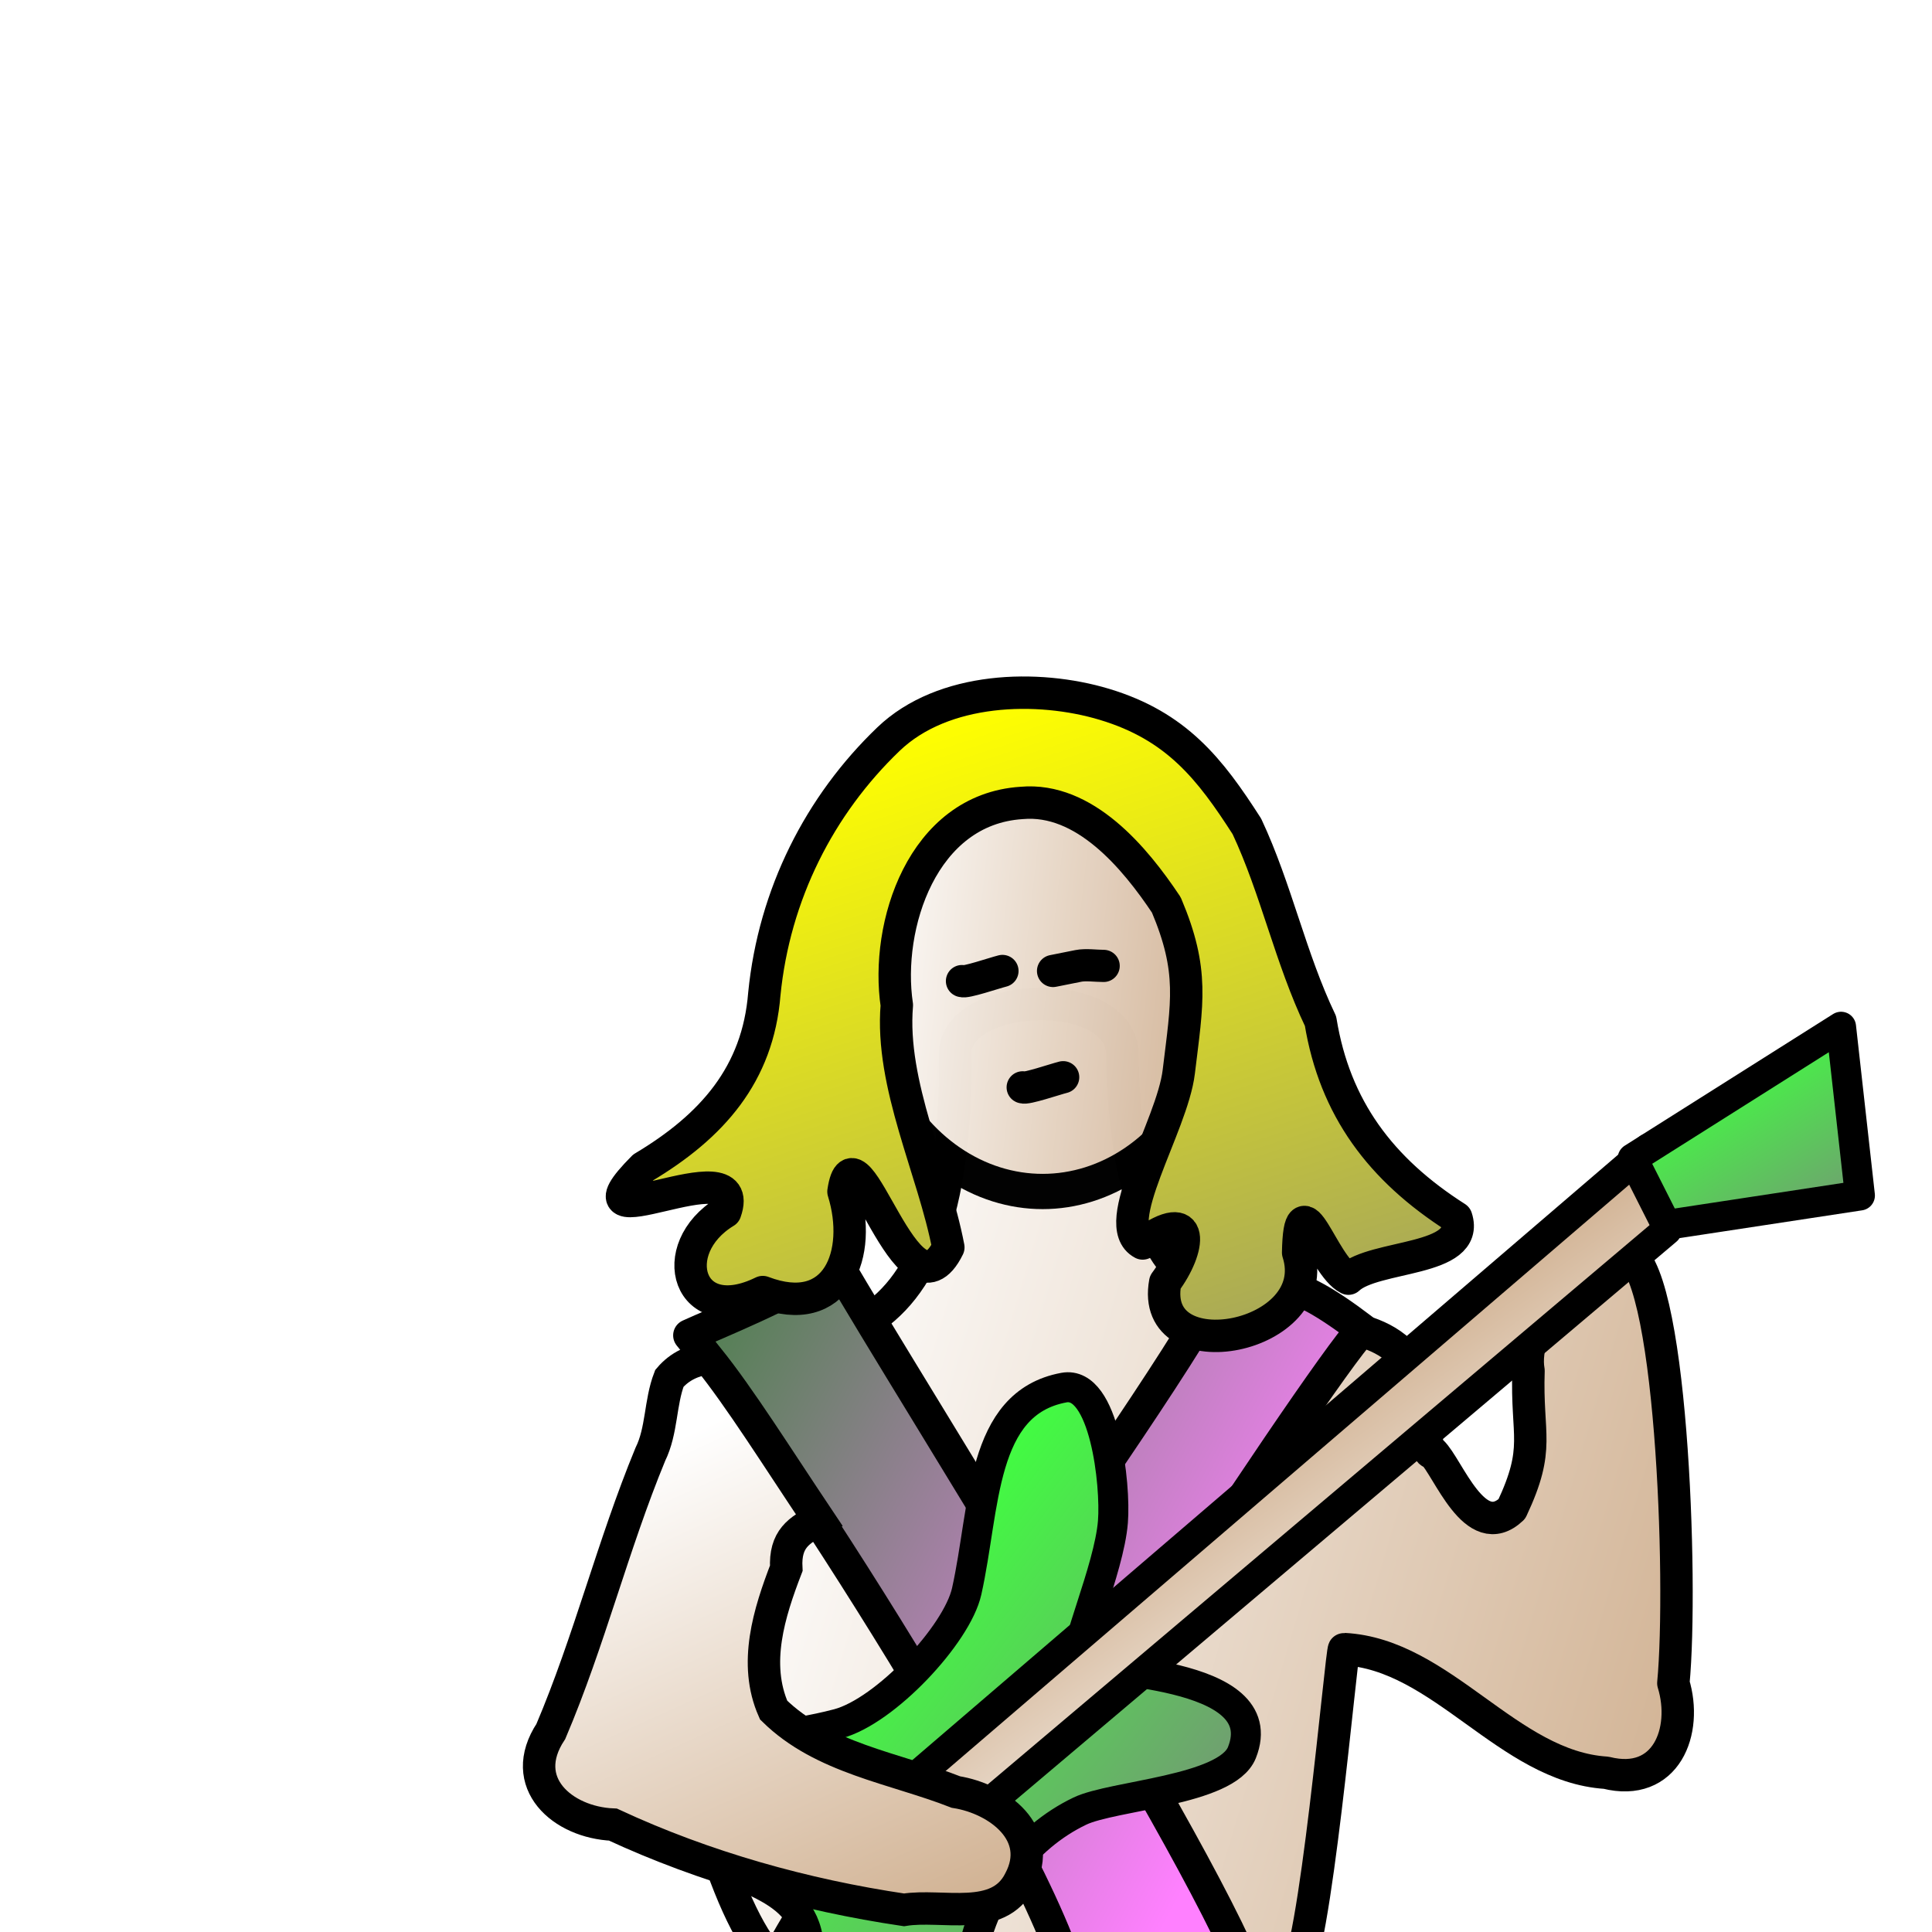
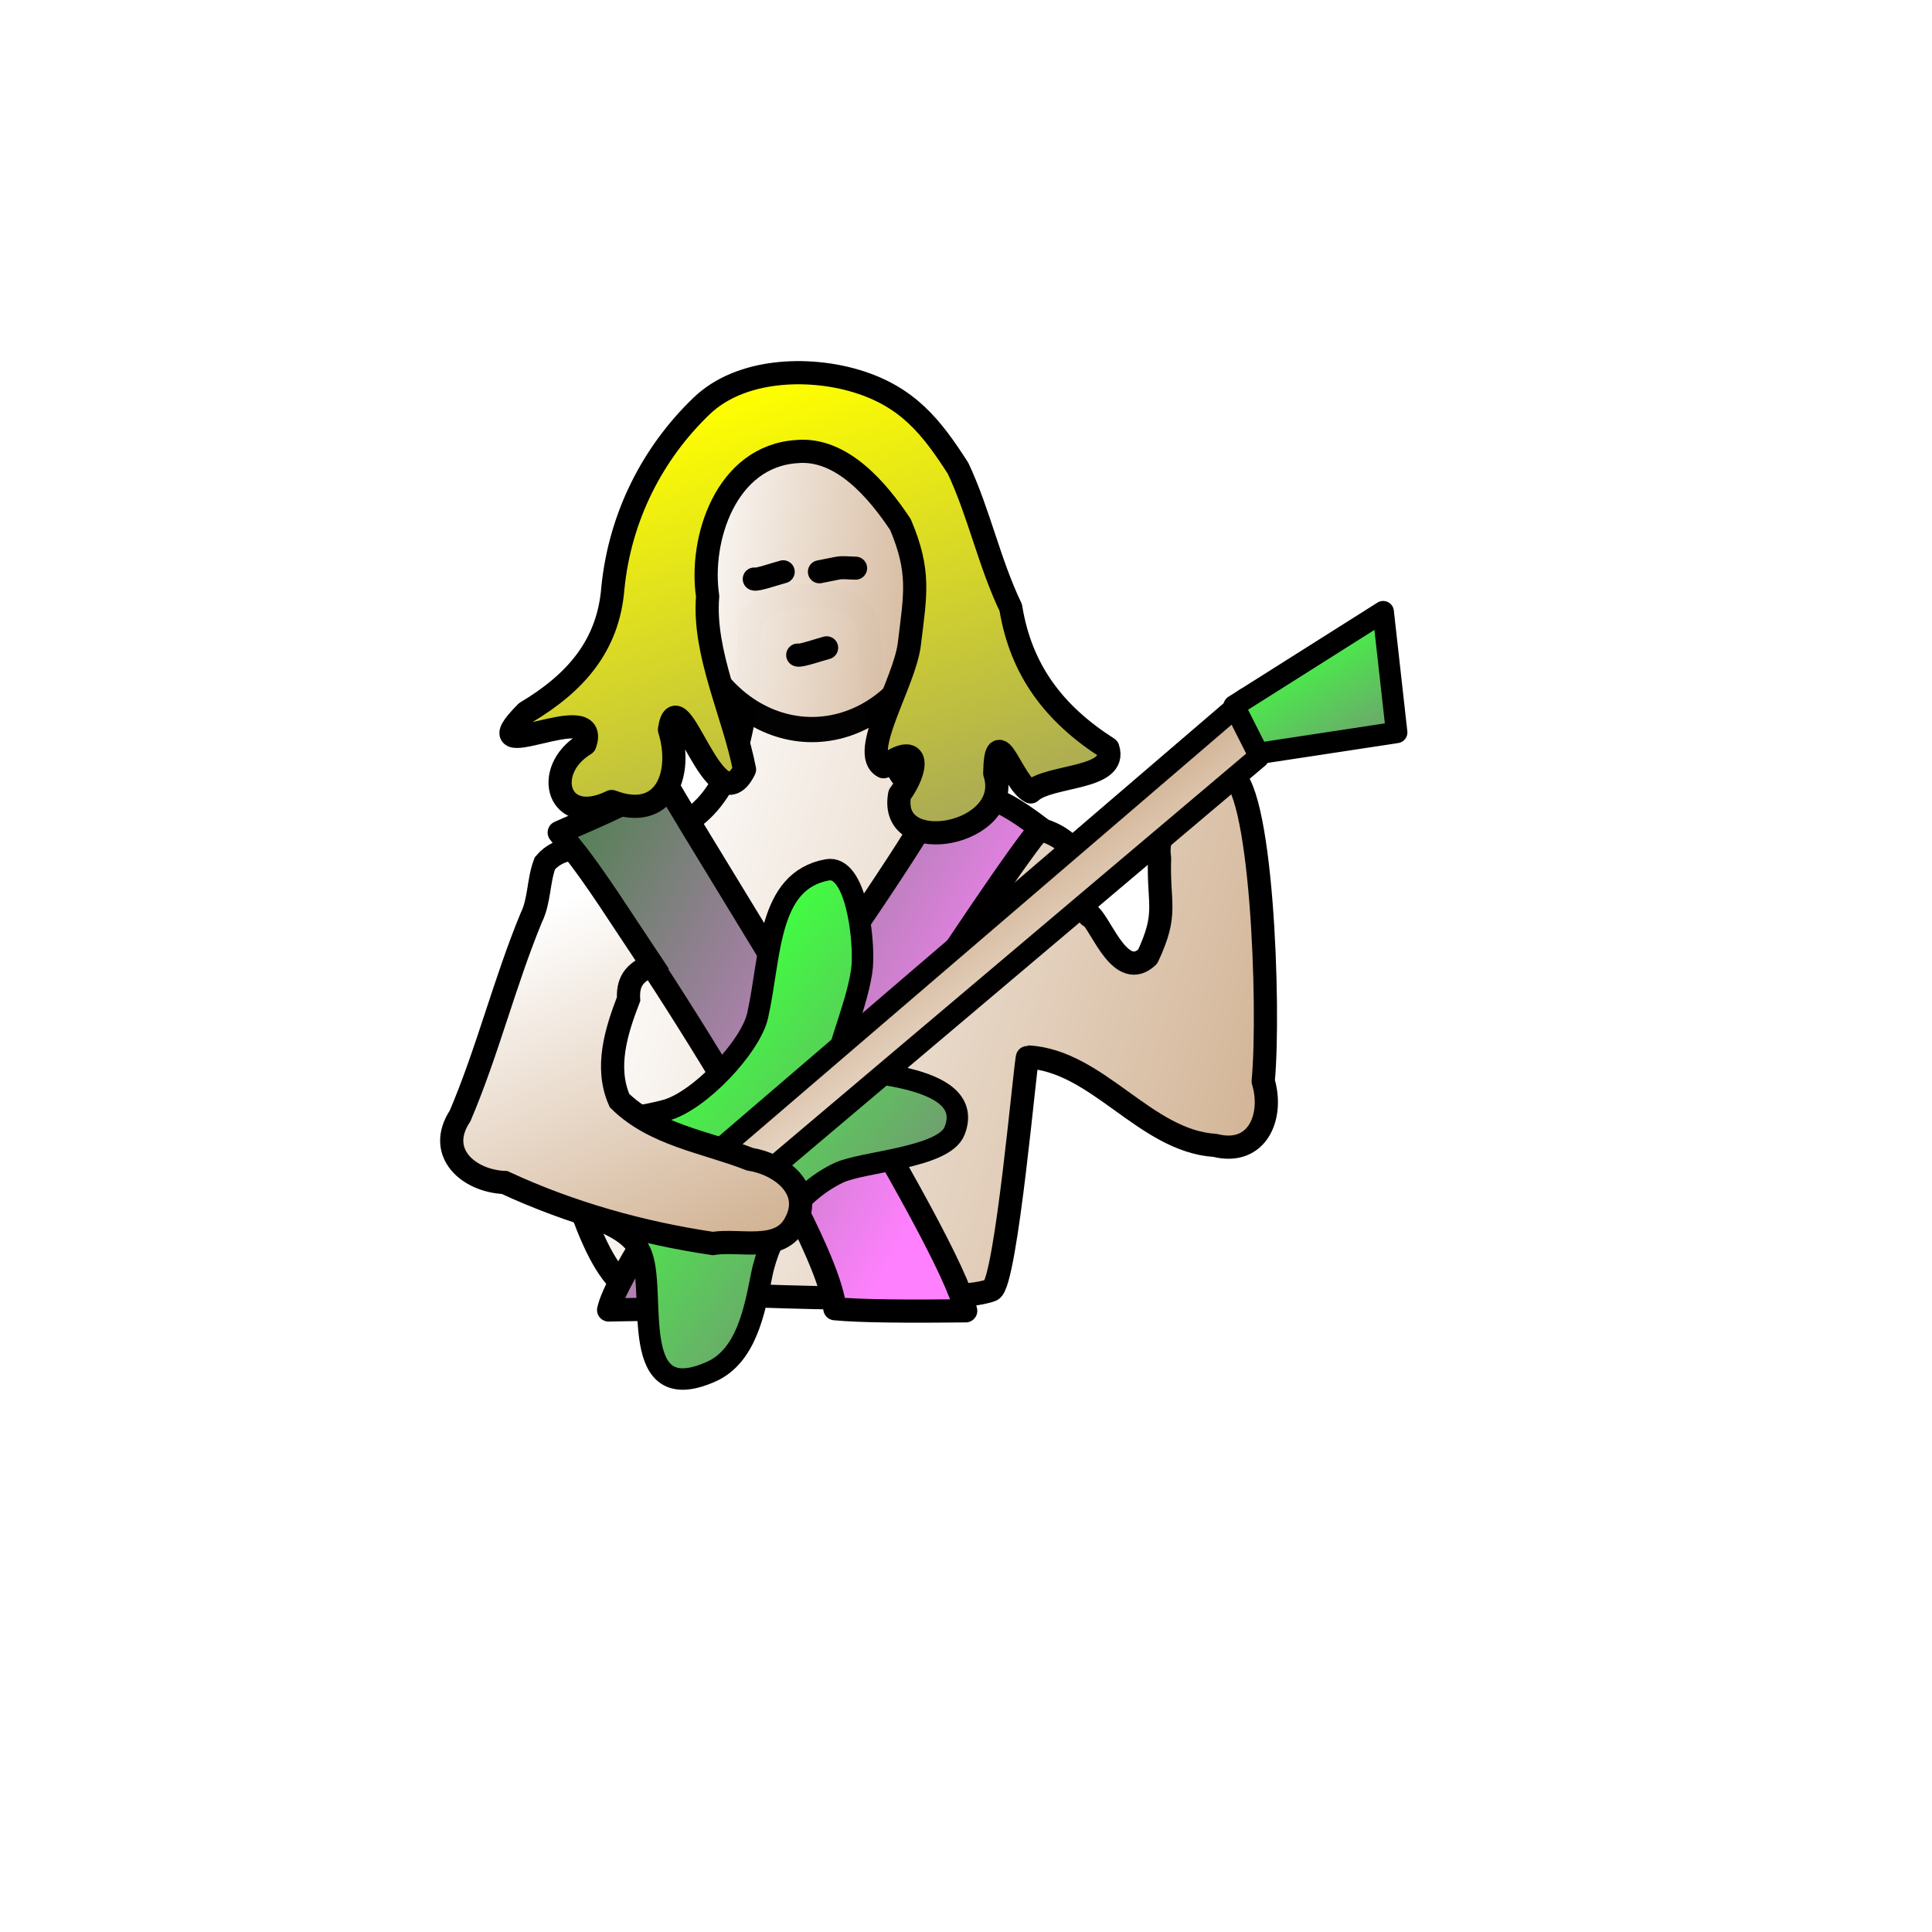
- <svg xmlns="http://www.w3.org/2000/svg" xmlns:xlink="http://www.w3.org/1999/xlink" overflow="hidden" viewBox="-100 -100 900 900" id="svg36220" version="1.0">
+ <svg xmlns="http://www.w3.org/2000/svg" xmlns:xlink="http://www.w3.org/1999/xlink" overflow="hidden" viewBox="-143 -20 1258 1258" id="svg36220" version="1.0">
  <defs id="defs36222">
    <linearGradient xlink:href="#linearGradient2977" id="linearGradient2983" x1="266.054" y1="588.673" x2="548.098" y2="789.982" gradientUnits="userSpaceOnUse" gradientTransform="matrix(-0.186846,-0.652384,-0.653506,0.211668,867.6248,912.1052)" />
    <linearGradient id="linearGradient3099">
      <stop style="stop-color:#ffffff;stop-opacity:1" offset="0" id="stop3101" />
      <stop style="stop-color:#d0b090;stop-opacity:1" offset="1" id="stop3103" />
    </linearGradient>
    <linearGradient xlink:href="#linearGradient3099" id="linearGradient2975" x1="432.667" y1="411.333" x2="634.667" y2="478" gradientUnits="userSpaceOnUse" gradientTransform="matrix(-0.186846,-0.652384,-0.653506,0.211668,867.6248,912.1052)" />
    <linearGradient id="linearGradient2977">
      <stop style="stop-color:#808080;stop-opacity:1;" offset="0" id="stop2979" />
      <stop style="stop-color:#40ff40;stop-opacity:1;" offset="1" id="stop2981" />
    </linearGradient>
    <linearGradient xlink:href="#linearGradient2977" id="linearGradient2993" x1="86.189" y1="245.658" x2="192.446" y2="150.666" gradientUnits="userSpaceOnUse" gradientTransform="matrix(-0.781045,-0.235361,-0.259086,0.798409,898.5019,314.11)" />
    <linearGradient id="linearGradient3237">
      <stop id="stop3239" offset="0" style="stop-color:#408040;stop-opacity:1;" />
      <stop id="stop3241" offset="1" style="stop-color:#ff80ff;stop-opacity:1;" />
    </linearGradient>
    <linearGradient id="linearGradient3224">
      <stop style="stop-color:#808080;stop-opacity:1;" offset="0" id="stop3226" />
      <stop style="stop-color:yellow;stop-opacity:1;" offset="1" id="stop3228" />
    </linearGradient>
    <linearGradient xlink:href="#linearGradient3070" id="linearGradient3140" gradientUnits="userSpaceOnUse" gradientTransform="matrix(0.71912,4.944956e-4,-8.938622e-3,0.739105,891.0352,44.69319)" x1="275.244" y1="458.656" x2="522.976" y2="519.062" />
    <linearGradient id="linearGradient3070">
      <stop style="stop-color:#ffffff;stop-opacity:1;" offset="0" id="stop3072" />
      <stop style="stop-color:#d0b090;stop-opacity:1" offset="1" id="stop3074" />
    </linearGradient>
    <linearGradient xlink:href="#linearGradient3070" id="linearGradient3092" x1="300.273" y1="623.782" x2="774.046" y2="764.899" gradientUnits="userSpaceOnUse" gradientTransform="translate(-4.436303,74.92558)" />
    <linearGradient xlink:href="#linearGradient3070" id="linearGradient3365" gradientUnits="userSpaceOnUse" gradientTransform="matrix(0.745982,6.886275e-2,-6.479489e-2,0.701916,191.9741,72.0527)" x1="203.602" y1="387.724" x2="542.608" y2="475.629" />
    <linearGradient xlink:href="#linearGradient3070" id="linearGradient3369" gradientUnits="userSpaceOnUse" gradientTransform="matrix(0.32741,-0.166193,0.121832,0.276848,377.2478,323.9419)" x1="307.03" y1="442.263" x2="533.927" y2="487.512" />
    <linearGradient xlink:href="#linearGradient3070" id="linearGradient3379" x1="298.667" y1="435" x2="550.189" y2="468.767" gradientUnits="userSpaceOnUse" />
    <linearGradient xlink:href="#linearGradient3070" id="linearGradient1927" gradientUnits="userSpaceOnUse" gradientTransform="matrix(0.883471,8.155451e-2,-7.321062e-2,0.793083,82.15832,63.90848)" x1="275.244" y1="458.656" x2="771.403" y2="497.969" />
    <linearGradient xlink:href="#linearGradient3070" id="linearGradient1935" gradientUnits="userSpaceOnUse" gradientTransform="matrix(0.979444,0.201717,-0.201717,0.979444,560.6328,108.4432)" x1="456.672" y1="496.708" x2="675.573" y2="496.708" />
    <linearGradient xlink:href="#linearGradient3070" id="linearGradient4630" gradientUnits="userSpaceOnUse" x1="409.667" y1="725.855" x2="162.975" y2="762.521" gradientTransform="matrix(-0.923743,0,0,0.920465,809.8236,55.03776)" />
    <linearGradient xlink:href="#linearGradient3070" id="linearGradient4640" x1="368.667" y1="673.333" x2="424.667" y2="686.667" gradientUnits="userSpaceOnUse" />
    <linearGradient xlink:href="#linearGradient3070" id="linearGradient4644" gradientUnits="userSpaceOnUse" gradientTransform="matrix(0.923743,0,0,0.920465,49.38476,56.10604)" x1="216.333" y1="670.855" x2="397.975" y2="792.521" />
    <linearGradient xlink:href="#linearGradient3070" id="linearGradient4777" gradientUnits="userSpaceOnUse" gradientTransform="matrix(0.32741,-0.166193,0.121832,0.276848,841.5813,279.1585)" x1="307.03" y1="442.263" x2="533.927" y2="487.512" />
    <linearGradient xlink:href="#linearGradient3070" id="linearGradient3215" gradientUnits="userSpaceOnUse" gradientTransform="matrix(-0.923743,0,0,0.920465,809.8236,57.03776)" x1="409.667" y1="725.855" x2="162.975" y2="762.521" />
    <linearGradient xlink:href="#linearGradient3070" id="linearGradient3217" gradientUnits="userSpaceOnUse" gradientTransform="matrix(0.923743,0,0,0.920465,51.38476,58.10604)" x1="216.333" y1="670.855" x2="397.975" y2="792.521" />
    <linearGradient xlink:href="#linearGradient3224" id="linearGradient3230" x1="458.861" y1="854.139" x2="314.901" y2="408.662" gradientUnits="userSpaceOnUse" gradientTransform="matrix(0.988325,0,0,0.988176,-38.7391,-146.9468)" />
    <linearGradient xlink:href="#linearGradient3237" id="linearGradient3235" gradientUnits="userSpaceOnUse" gradientTransform="matrix(-0.967479,0,0,0.963901,515.0058,-126.6261)" x1="368.841" y1="636.231" x2="25.697" y2="818.428" />
    <linearGradient xlink:href="#linearGradient3070" id="linearGradient3243" gradientUnits="userSpaceOnUse" x1="298.667" y1="435" x2="550.189" y2="468.767" />
    <linearGradient xlink:href="#linearGradient3070" id="linearGradient3245" gradientUnits="userSpaceOnUse" gradientTransform="matrix(1.047347,0,0,1.047189,-98.35072,-127.6402)" x1="300.273" y1="623.782" x2="774.046" y2="764.899" />
    <linearGradient xlink:href="#linearGradient3099" id="linearGradient2279" x1="118.596" y1="579.197" x2="232.824" y2="831.398" gradientUnits="userSpaceOnUse" />
    <linearGradient xlink:href="#linearGradient3099" id="linearGradient2289" gradientUnits="userSpaceOnUse" x1="118.596" y1="579.197" x2="232.824" y2="831.398" gradientTransform="matrix(-0.332664,-0.943045,0.943045,-0.332664,22.24646,1059.324)" />
    <linearGradient xlink:href="#linearGradient3099" id="linearGradient2292" gradientUnits="userSpaceOnUse" x1="118.596" y1="579.197" x2="232.824" y2="831.398" gradientTransform="matrix(0.943646,0,0,0.943646,45.02564,49.86916)" />
    <linearGradient xlink:href="#linearGradient3237" id="linearGradient2294" gradientUnits="userSpaceOnUse" gradientTransform="matrix(-0.912958,0,0,0.909581,531.0088,-69.62105)" x1="368.841" y1="636.231" x2="25.697" y2="818.428" />
    <linearGradient xlink:href="#linearGradient3070" id="linearGradient2296" gradientUnits="userSpaceOnUse" gradientTransform="matrix(0.988325,0,0,0.988176,-47.78262,-70.578)" x1="300.273" y1="623.782" x2="774.046" y2="764.899" />
  </defs>
  <g id="layer1">
    <path style="fill:url(#linearGradient2296);fill-opacity:1;fill-rule:evenodd;stroke:#000000;stroke-width:15.098;stroke-linecap:round;stroke-linejoin:round;stroke-miterlimit:4;stroke-dasharray:none;stroke-opacity:1" d="M 384.119,367.701 C 364.524,367.951 344.857,376.121 344.987,390.909 C 346.439,559.071 259.261,513.885 218.509,542.688 C 184.716,566.573 227.045,817.216 271.884,820.15 C 299.669,821.968 475.922,831.025 502.596,819.973 C 512.227,815.982 524.926,668.071 526.108,668.213 C 571.796,670.608 602.502,722.921 648.192,725.815 C 676.088,732.804 686.375,706.49 679.51,684.088 C 684.018,637.109 678.649,486.126 656.714,483.37 C 632.169,479.65 608.395,518.714 612.039,538.471 C 610.989,569.349 617.871,573.966 604.283,602.934 C 587.053,619.19 574.668,583.5 567.068,576.276 C 564.092,580.26 561.993,544.377 559.726,539.857 C 532.267,485.142 425.147,566.685 422.867,391.233 C 422.651,374.903 403.41,367.455 384.119,367.701 z " id="path35274" />
    <path style="opacity:0.99;fill:url(#linearGradient3243);fill-opacity:1;fill-rule:evenodd;stroke:#000000;stroke-width:19.313;stroke-linecap:round;stroke-linejoin:round;stroke-miterlimit:4;stroke-dasharray:none;stroke-dashoffset:0;stroke-opacity:1" id="path3371" d="M 540 435 A 116.667 116.667 0 1 1  306.667,435 A 116.667 116.667 0 1 1  540 435 z" transform="matrix(0.718681,0,0,0.850394,81.46053,-14.38102)" />
    <path style="fill:url(#linearGradient2294);fill-opacity:1;fill-rule:evenodd;stroke:#000000;stroke-width:15.098;stroke-linecap:round;stroke-linejoin:round;stroke-miterlimit:4;stroke-dasharray:none;stroke-opacity:1" d="M 289.661,488.247 C 266.614,503.402 233.41,516.439 221.129,522.071 C 252.303,559.491 394.818,776.027 400.613,832.143 C 417.017,833.795 450.237,833.911 485.807,833.529 C 475.599,785.713 323.386,547.044 289.661,488.247 z M 470.841,493.083 C 442.391,553.035 262.042,791.274 253.292,832.968 C 287.52,832.383 319.06,831.682 334.829,831.818 C 337.065,811.87 514.302,540.218 534.596,519.328 C 498.547,491.899 496.758,501.327 474.792,494.263 C 473.485,493.843 472.176,493.458 470.841,493.083 z " id="path4628" />
    <path style="fill:url(#linearGradient3230);fill-opacity:1;fill-rule:evenodd;stroke:#000000;stroke-width:15.098;stroke-linecap:round;stroke-linejoin:round;stroke-miterlimit:4;stroke-dasharray:none;stroke-opacity:1" d="M 375.913,274.038 C 329.561,277.014 312.272,331.363 317.778,368.238 C 314.653,405.356 334.899,445.077 341.774,481.073 C 322.869,519.647 298.39,418.63 292.926,455.085 C 301.916,484.047 289.985,515.12 255.315,501.901 C 220.369,519.044 209.546,481.764 237.856,464.572 C 249.315,432.531 160.759,482.914 199.671,443.798 C 231.799,424.618 253.054,400.456 256.051,363.054 C 260.65,316.605 281.804,275.059 313.908,244.29 C 339.334,219.922 383.349,218.726 414.513,228.115 C 448.095,238.232 463.661,258.161 480.85,284.966 C 494.547,314.162 501.104,346.321 515.15,375.668 C 521.767,416.255 543.18,444.777 578.389,467.245 C 585.071,487.722 540.059,484.368 528.146,495.645 C 516.07,489.588 505.395,447.852 504.725,483.504 C 517.55,523.755 435.045,539.518 442.805,497.342 C 454.334,481.971 457.594,461.114 432.294,479.251 C 416.099,470.653 446.057,424.747 449.12,399.287 C 453.012,366.94 456.342,352.343 443.32,321.554 C 428.598,299.45 405.169,271.421 375.913,274.038 z " id="path3219" />
    <path style="fill:url(#linearGradient2983);fill-opacity:1;fill-rule:evenodd;stroke:#000000;stroke-width:13.971;stroke-linecap:round;stroke-linejoin:round;stroke-miterlimit:4;stroke-dasharray:none;stroke-opacity:1" d="M 402.656,674.235 C 406.555,679.18 494.086,677.392 478.533,716.42 C 471.488,734.097 418.466,736.305 403.078,743.666 C 377.074,756.106 358.625,781.739 352.916,810.398 C 348.384,833.145 343.052,863.015 319.896,873.231 C 265.935,897.038 284.269,824.18 275.034,797.802 C 266.426,773.217 228.495,774.143 212.468,752.654 C 205.06,742.722 207.987,726.462 220.392,720.487 C 243.421,709.393 266.991,709.212 290.398,702.98 C 312.376,697.128 345.804,661.474 350.315,641.321 C 359.05,602.298 356.527,553.633 395.59,546.405 C 414.509,542.904 419.829,591.548 418.442,608.924 C 416.66,631.254 399.026,669.631 402.656,674.235 z " id="path2957" />
    <path style="fill:url(#linearGradient2975);fill-opacity:1;fill-rule:evenodd;stroke:#000000;stroke-width:13.971;stroke-linecap:round;stroke-linejoin:round;stroke-miterlimit:4;stroke-dasharray:none;stroke-opacity:1" d="M 318.03,775.964 L 676.429,473.099 L 667.895,434.99 L 297.548,752.657 L 318.03,775.964 z " id="path2967" />
    <path style="fill:url(#linearGradient2292);fill-opacity:1;fill-rule:evenodd;stroke:#000000;stroke-width:15.098;stroke-linecap:butt;stroke-linejoin:miter;stroke-miterlimit:4;stroke-dasharray:none;stroke-opacity:1" d="M 229.833,532.692 C 222.945,533.701 216.71,536.322 211.815,542.098 C 207.428,553.462 208.429,566.398 202.939,577.515 C 185.482,619.804 174.54,664.433 156.612,706.558 C 140.74,730.54 162.131,748.988 185.54,749.966 C 228.343,769.846 274.606,782.793 321.101,789.688 C 338.944,786.783 365.111,795.892 375.007,776.123 C 386.68,754.213 365.156,737.945 345.311,734.809 C 316.542,723.546 283.181,719.071 260.383,696.621 C 250.785,674.964 258.328,651.251 266.281,630.565 C 265.523,616.894 272.216,612.77 281.556,608.006 C 261.879,578.622 244.74,551.213 229.833,532.692 z " id="path1395" />
    <path style="fill:url(#linearGradient2993);fill-opacity:1;fill-rule:evenodd;stroke:#000000;stroke-width:13.971;stroke-linecap:round;stroke-linejoin:round;stroke-miterlimit:4;stroke-dasharray:none;stroke-opacity:1" d="M 676.227,470.632 L 766.422,456.909 L 757.635,378.299 L 660.568,439.619 L 676.227,470.632 z " id="path2985" />
    <path style="fill:none;fill-opacity:0.75;fill-rule:evenodd;stroke:black;stroke-width:15;stroke-linecap:round;stroke-linejoin:round;stroke-miterlimit:4;stroke-dasharray:none;stroke-opacity:1" d="M 348.125,357.027 C 349.59,357.926 363.062,353.293 366.982,352.313" id="path4122" />
    <path style="fill:none;fill-opacity:0.75;fill-rule:evenodd;stroke:black;stroke-width:15;stroke-linecap:round;stroke-linejoin:round;stroke-miterlimit:4;stroke-dasharray:none;stroke-opacity:1" d="M 390.552,352.313 C 394.48,351.527 398.408,350.742 402.337,349.956 C 405.8,349.263 410.512,349.956 414.122,349.956" id="path4124" />
    <path id="path4128" d="M 376.41,406.524 C 377.874,407.423 391.346,402.79 395.266,401.81" style="fill:none;fill-opacity:0.75;fill-rule:evenodd;stroke:black;stroke-width:15;stroke-linecap:round;stroke-linejoin:round;stroke-miterlimit:4;stroke-dasharray:none;stroke-opacity:1" />
  </g>
</svg>
